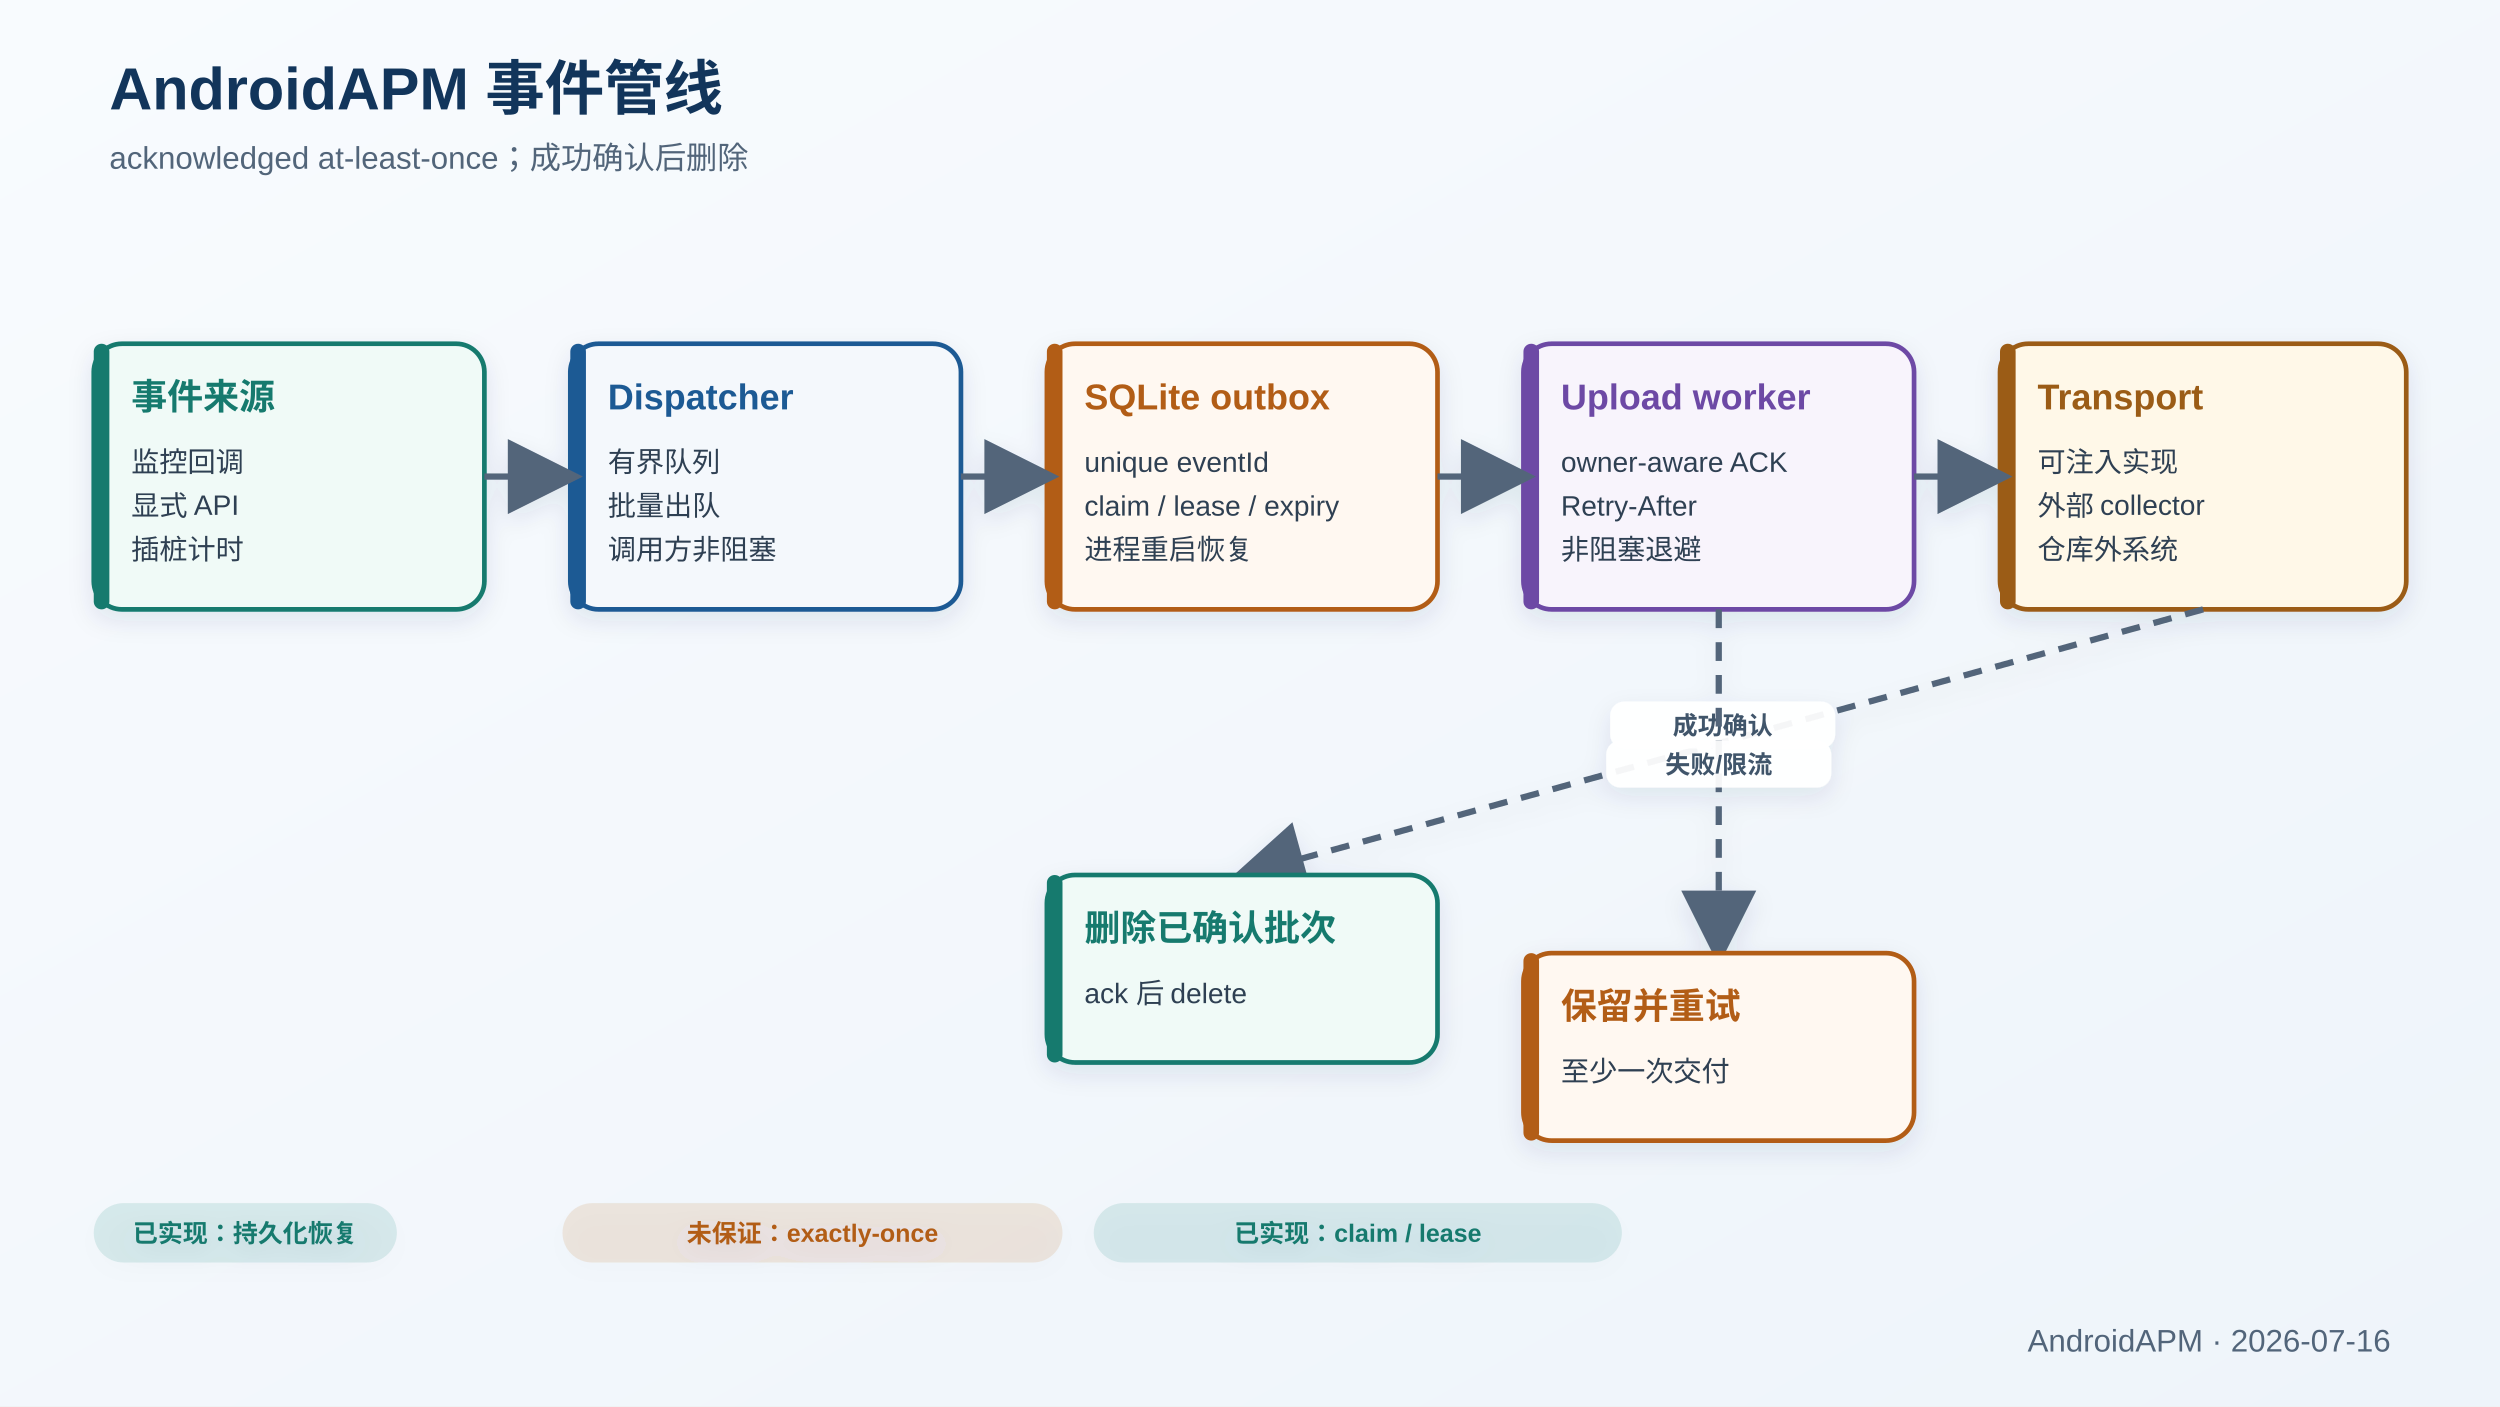
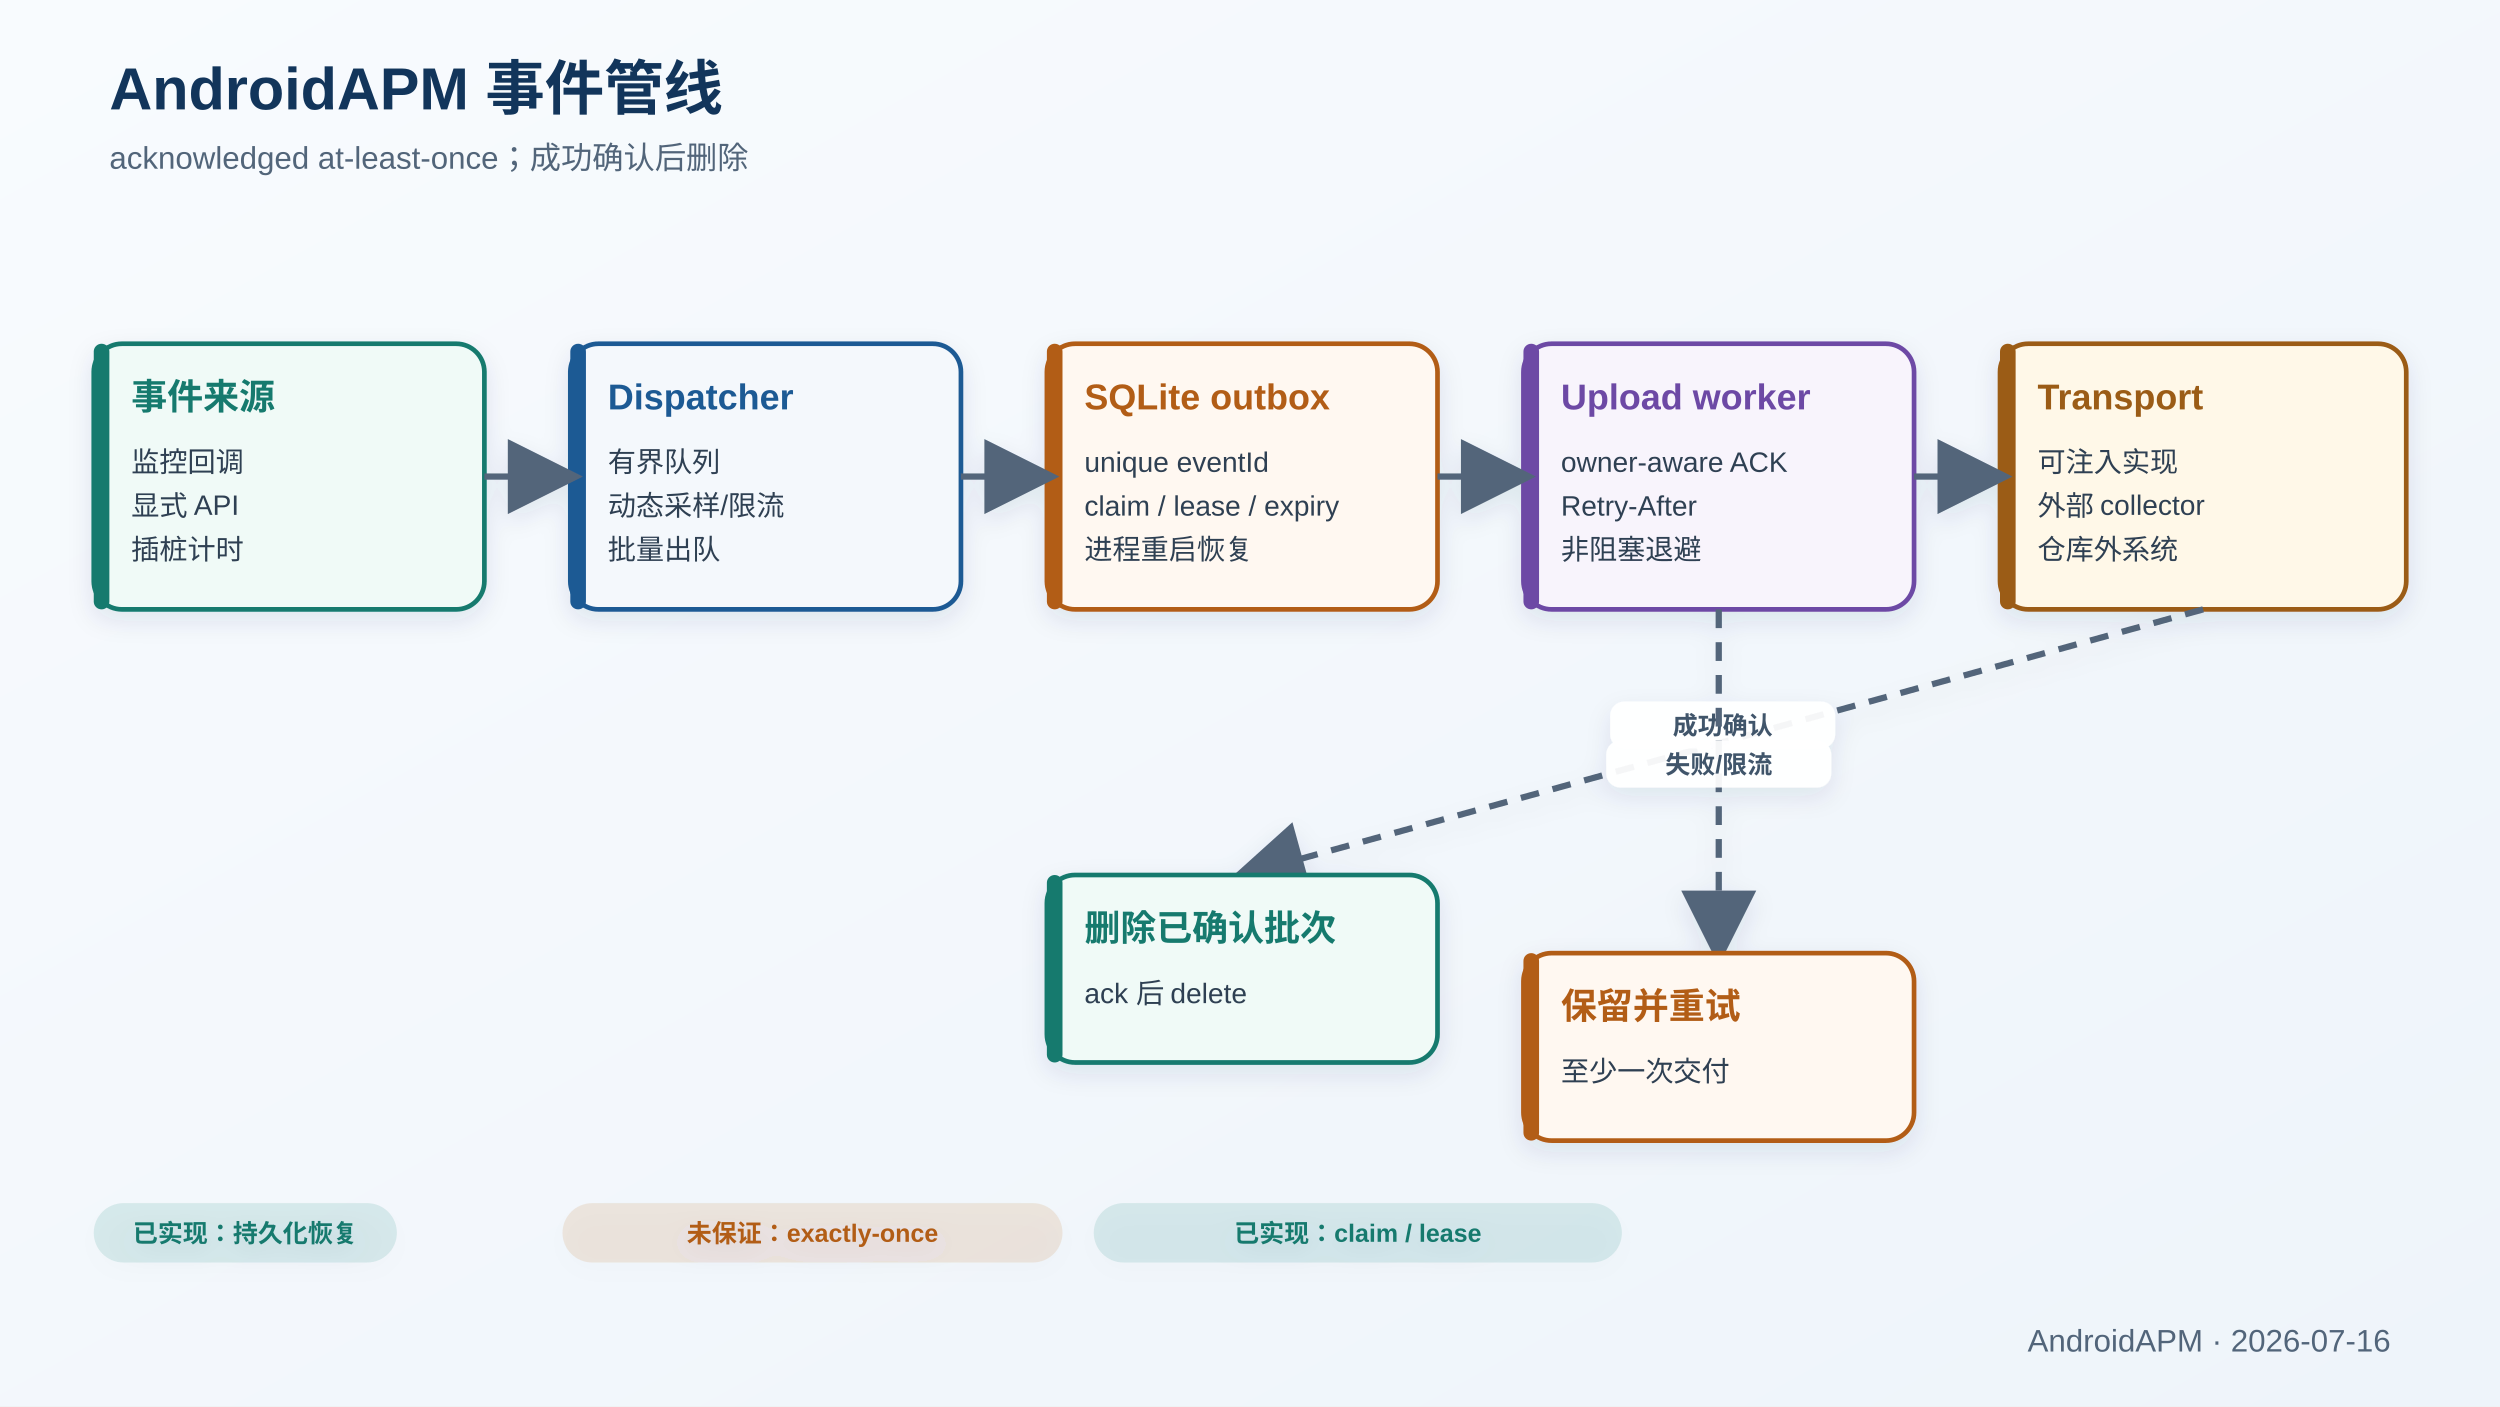
<svg xmlns="http://www.w3.org/2000/svg" width="1600" height="900" viewBox="0 0 1600 900">
  <defs>
    <linearGradient id="background" x1="0" y1="0" x2="1" y2="1">
      <stop offset="0" stop-color="#F8FBFE" />
      <stop offset="1" stop-color="#EEF4FA" />
    </linearGradient>
    <filter id="shadow" x="-20%" y="-20%" width="140%" height="140%">
      <feDropShadow dx="0" dy="6" stdDeviation="8" flood-color="#12355B" flood-opacity="0.10" />
    </filter>
    <marker id="arrow" markerWidth="12" markerHeight="12" refX="10" refY="6" orient="auto">
      <path d="M0,0 L12,6 L0,12 Z" fill="#52657A" />
    </marker>
    <style>
      .title { font: 700 38px 'Microsoft YaHei', Arial, sans-serif; fill: #12355B; }
      .subtitle { font: 400 20px 'Microsoft YaHei', Arial, sans-serif; fill: #52657A; }
      .node-title { font: 700 23px 'Microsoft YaHei', Arial, sans-serif; }
      .body { font: 400 18px 'Microsoft YaHei', Arial, sans-serif; fill: #2F4052; }
      .label { font: 600 16px 'Microsoft YaHei', Arial, sans-serif; fill: #40556B; }
      .pill { font: 600 16px 'Microsoft YaHei', Arial, sans-serif; }
      .boundary { font: 700 18px 'Microsoft YaHei', Arial, sans-serif; fill: #9B5C17; }
    </style>
  </defs>
  <rect width="1600" height="900" fill="url(#background)" />
  <text x="70" y="70" class="title">AndroidAPM 事件管线</text>
  <text x="70" y="108" class="subtitle">acknowledged at-least-once；成功确认后删除</text>
  <g filter="url(#shadow)">
    <rect x="60" y="220" width="250" height="170" rx="18" fill="#F0FAF7" stroke="#157A6E" stroke-width="3" />
    <rect x="60" y="220" width="10" height="170" rx="5" fill="#157A6E" />
    <text x="84" y="262" class="node-title" fill="#157A6E">事件来源</text>
    <text x="84" y="302" class="body">监控回调</text>
    <text x="84" y="330" class="body">显式 API</text>
    <text x="84" y="358" class="body">插桩计时</text>
    <rect x="365" y="220" width="250" height="170" rx="18" fill="#F4F8FC" stroke="#1F5A94" stroke-width="3" />
    <rect x="365" y="220" width="10" height="170" rx="5" fill="#1F5A94" />
    <text x="389" y="262" class="node-title" fill="#1F5A94">Dispatcher</text>
    <text x="389" y="302" class="body">有界队列</text>
-     <text x="389" y="330" class="body">批量出队</text>
-     <text x="389" y="358" class="body">调用方非阻塞</text>
+     <text x="389" y="330" class="body">动态采样/限流</text>
+     <text x="389" y="358" class="body">批量出队</text>
    <rect x="670" y="220" width="250" height="170" rx="18" fill="#FFF8F1" stroke="#B25D16" stroke-width="3" />
    <rect x="670" y="220" width="10" height="170" rx="5" fill="#B25D16" />
    <text x="694" y="262" class="node-title" fill="#B25D16">SQLite outbox</text>
    <text x="694" y="302" class="body">unique eventId</text>
    <text x="694" y="330" class="body">claim / lease / expiry</text>
    <text x="694" y="358" class="body">进程重启恢复</text>
    <rect x="975" y="220" width="250" height="170" rx="18" fill="#F8F4FC" stroke="#6D4AA5" stroke-width="3" />
    <rect x="975" y="220" width="10" height="170" rx="5" fill="#6D4AA5" />
    <text x="999" y="262" class="node-title" fill="#6D4AA5">Upload worker</text>
    <text x="999" y="302" class="body">owner-aware ACK</text>
    <text x="999" y="330" class="body">Retry-After</text>
    <text x="999" y="358" class="body">非阻塞退避</text>
    <rect x="1280" y="220" width="260" height="170" rx="18" fill="#FFF8E8" stroke="#9B5C17" stroke-width="3" />
    <rect x="1280" y="220" width="10" height="170" rx="5" fill="#9B5C17" />
    <text x="1304" y="262" class="node-title" fill="#9B5C17">Transport</text>
    <text x="1304" y="302" class="body">可注入实现</text>
    <text x="1304" y="330" class="body">外部 collector</text>
    <text x="1304" y="358" class="body">仓库外系统</text>
    <line x1="310" y1="305" x2="365" y2="305" stroke="#52657A" stroke-width="4" marker-end="url(#arrow)" />
    <line x1="615" y1="305" x2="670" y2="305" stroke="#52657A" stroke-width="4" marker-end="url(#arrow)" />
    <line x1="920" y1="305" x2="975" y2="305" stroke="#52657A" stroke-width="4" marker-end="url(#arrow)" />
    <line x1="1225" y1="305" x2="1280" y2="305" stroke="#52657A" stroke-width="4" marker-end="url(#arrow)" />
    <line x1="1410" y1="390" x2="795" y2="560" stroke="#52657A" stroke-width="4" marker-end="url(#arrow)" stroke-dasharray="12 9" />
    <rect x="1030.5" y="449.0" width="144" height="30" rx="9" fill="#FFFFFF" opacity="0.94" />
    <text x="1102.5" y="470.0" class="label" text-anchor="middle">成功确认</text>
    <line x1="1100" y1="390" x2="1100" y2="610" stroke="#52657A" stroke-width="4" marker-end="url(#arrow)" stroke-dasharray="12 9" />
    <rect x="1028.0" y="474.0" width="144" height="30" rx="9" fill="#FFFFFF" opacity="0.94" />
    <text x="1100.0" y="495.0" class="label" text-anchor="middle">失败/限流</text>
    <rect x="670" y="560" width="250" height="120" rx="18" fill="#F0FAF7" stroke="#157A6E" stroke-width="3" />
    <rect x="670" y="560" width="10" height="120" rx="5" fill="#157A6E" />
    <text x="694" y="602" class="node-title" fill="#157A6E">删除已确认批次</text>
    <text x="694" y="642" class="body">ack 后 delete</text>
    <rect x="975" y="610" width="250" height="120" rx="18" fill="#FFF8F1" stroke="#B25D16" stroke-width="3" />
    <rect x="975" y="610" width="10" height="120" rx="5" fill="#B25D16" />
    <text x="999" y="652" class="node-title" fill="#B25D16">保留并重试</text>
    <text x="999" y="692" class="body">至少一次交付</text>
    <rect x="60" y="770" width="194" height="38" rx="19" fill="#157A6E" opacity="0.12" />
    <text x="157.0" y="795" text-anchor="middle" class="pill" fill="#157A6E">已实现：持久化恢复</text>
    <rect x="360" y="770" width="320" height="38" rx="19" fill="#B25D16" opacity="0.12" />
    <text x="520.0" y="795" text-anchor="middle" class="pill" fill="#B25D16">未保证：exactly-once</text>
    <rect x="700" y="770" width="338" height="38" rx="19" fill="#157A6E" opacity="0.12" />
    <text x="869.0" y="795" text-anchor="middle" class="pill" fill="#157A6E">已实现：claim / lease</text>
  </g>
  <text x="1530" y="865" text-anchor="end" class="subtitle">AndroidAPM · 2026-07-16</text>
</svg>
